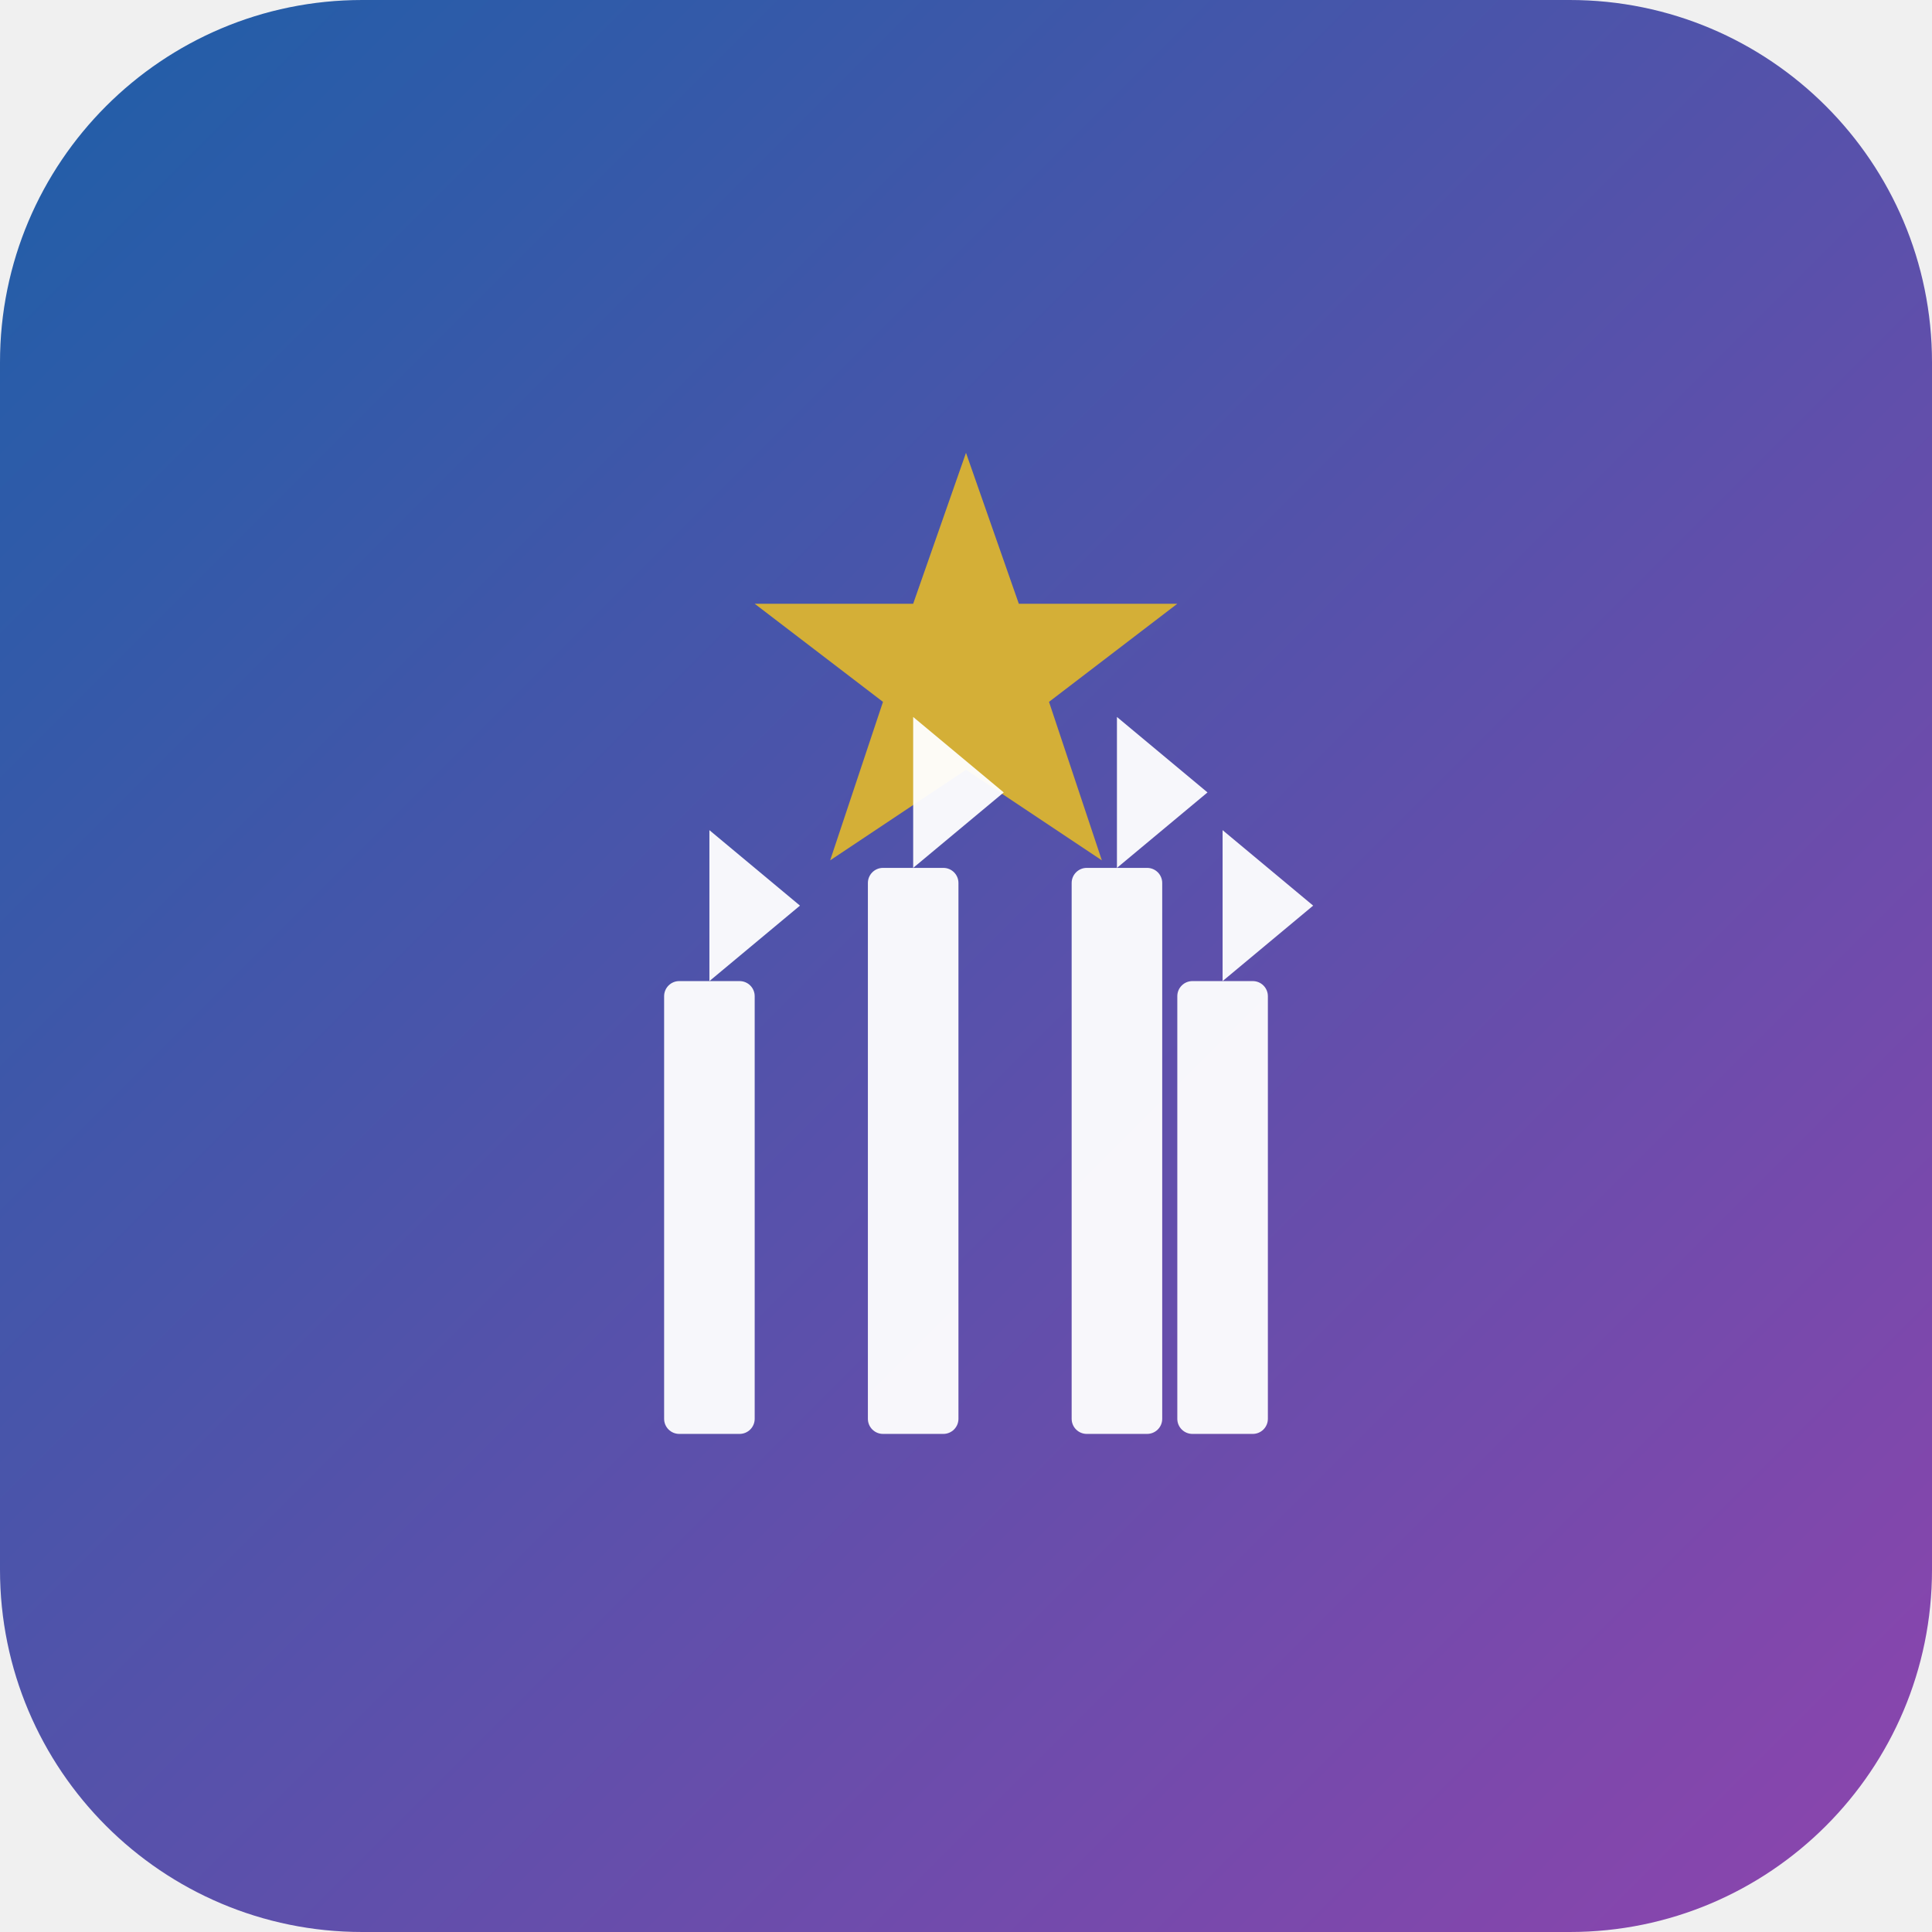
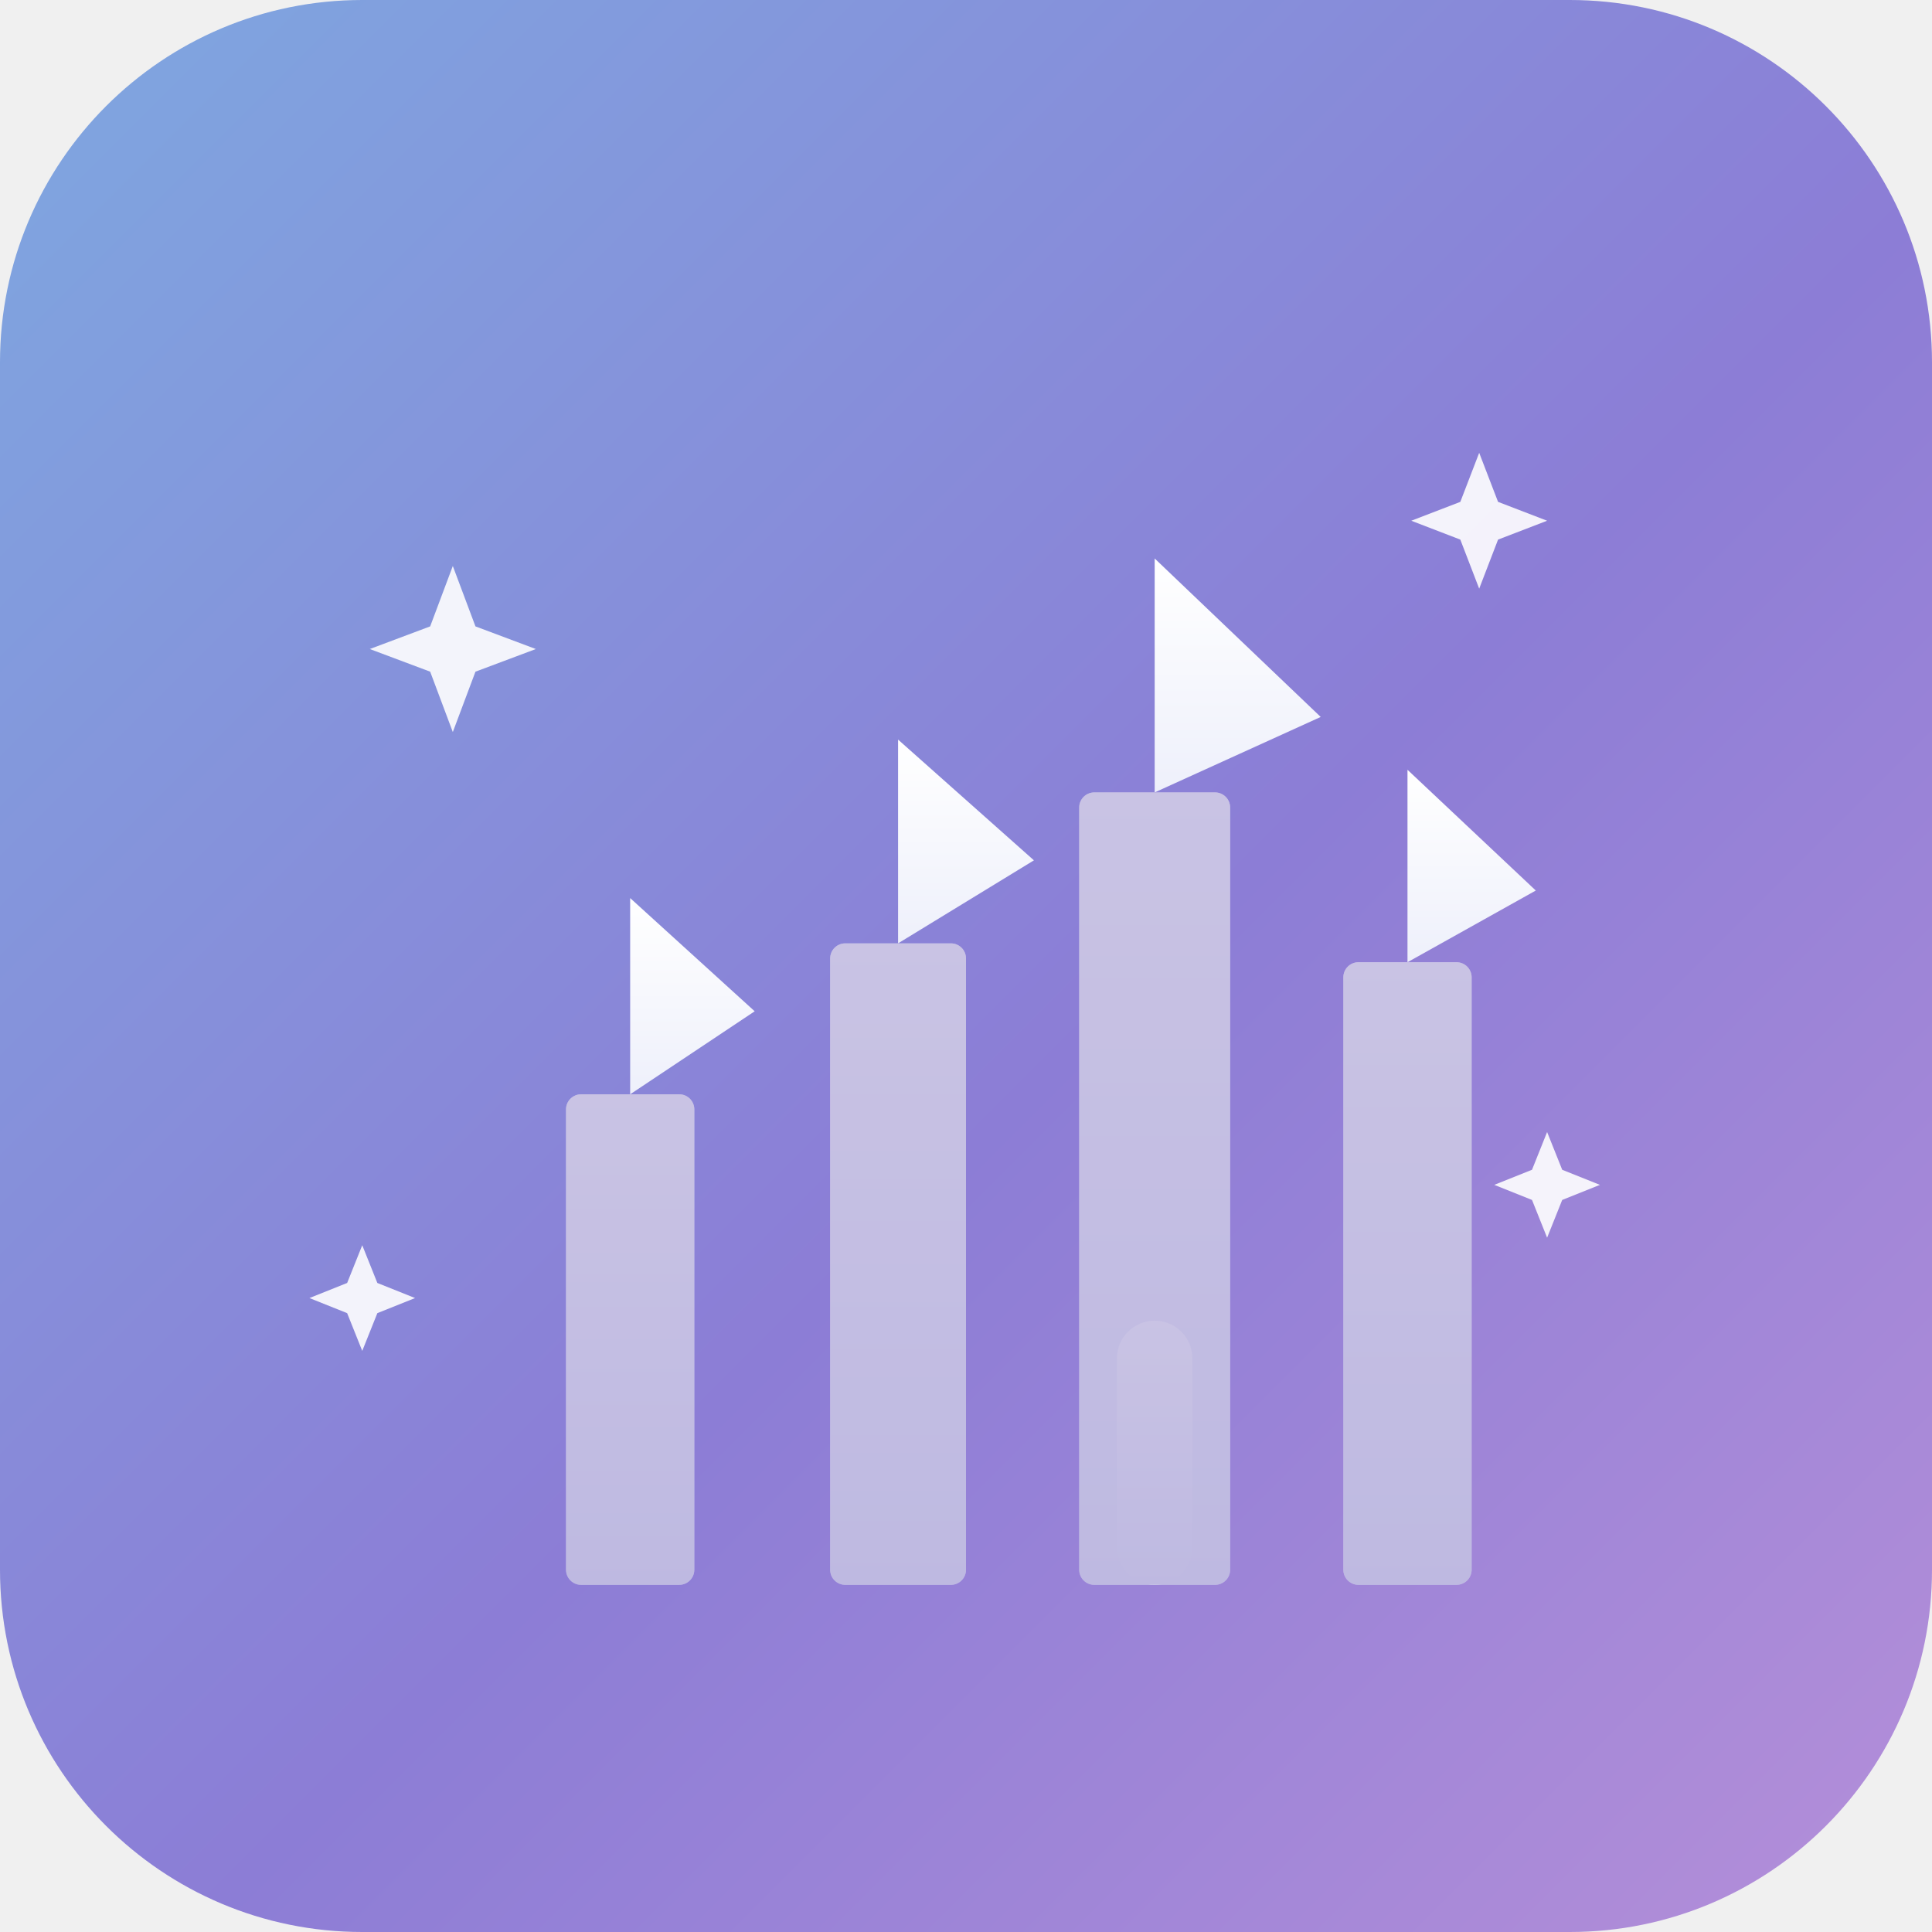
<svg xmlns="http://www.w3.org/2000/svg" viewBox="0 0 512 512">
  <defs>
    <linearGradient id="bg" x1="0" y1="0" x2="1" y2="1">
-       <stop offset="0" stop-color="#1E5FA8" />
-       <stop offset="1" stop-color="#8E44AD" />
+       <stop offset="0" stop-color="#7EA8E0" />
+       <stop offset="0.55" stop-color="#8C7DD6" />
+       <stop offset="1" stop-color="#B58FD9" />
+     </linearGradient>
+     <linearGradient id="tower" x1="0" y1="0" x2="0" y2="1">
+       <stop offset="0" stop-color="#ffffff" />
+       <stop offset="1" stop-color="#eef0fb" />
    </linearGradient>
  </defs>
  <rect width="512" height="512" rx="96" fill="url(#bg)" />
-   <g fill="#D4AF37">
-     <polygon points="256,120 270,160 312,160 278,186 292,228 256,204 220,228 234,186 200,160 242,160" />
+   <g fill="#ffffff" opacity="0.9">
+     <path d="M120 150 l6 16 16 6 -16 6 -6 16 -6 -16 -16 -6 16 -6 z" />
+     <path d="M392 120 l5 13 13 5 -13 5 -5 13 -5 -13 -13 -5 13 -5 z" />
+     <path d="M410 300 l4 10 10 4 -10 4 -4 10 -4 -10 -10 -4 10 -4 z" />
+     <path d="M96 330 l4 10 10 4 -10 4 -4 10 -4 -10 -10 -4 10 -4 z" />
  </g>
-   <g fill="#ffffff" opacity="0.95">
-     <rect x="176" y="260" width="24" height="120" rx="4" />
-     <rect x="230" y="230" width="24" height="150" rx="4" />
-     <rect x="284" y="230" width="24" height="150" rx="4" />
-     <rect x="312" y="260" width="24" height="120" rx="4" />
-     <polygon points="188,260 188,220 212,240" />
-     <polygon points="242,230 242,190 266,210" />
-     <polygon points="296,230 296,190 320,210" />
-     <polygon points="324,260 324,220 348,240" />
+   <g fill="url(#tower)">
+     <rect x="150" y="290" width="34" height="130" rx="4" />
+     <rect x="220" y="250" width="36" height="170" rx="4" />
+     <rect x="286" y="210" width="40" height="210" rx="4" />
+     <rect x="356" y="255" width="34" height="165" rx="4" />
+     <polygon points="167,290 167,238 200,268" />
+     <polygon points="238,250 238,196 274,228" />
+     <polygon points="306,210 306,148 350,190" />
+     <polygon points="373,255 373,204 407,236" />
+     <rect x="296" y="350" width="20" height="70" rx="10" />
+   </g>
+   <g fill="#6552b3" opacity="0.35">
+     <rect x="150" y="290" width="34" height="130" rx="4" />
+     <rect x="220" y="250" width="36" height="170" rx="4" />
+     <rect x="286" y="210" width="40" height="210" rx="4" />
+     <rect x="356" y="255" width="34" height="165" rx="4" />
  </g>
</svg>
